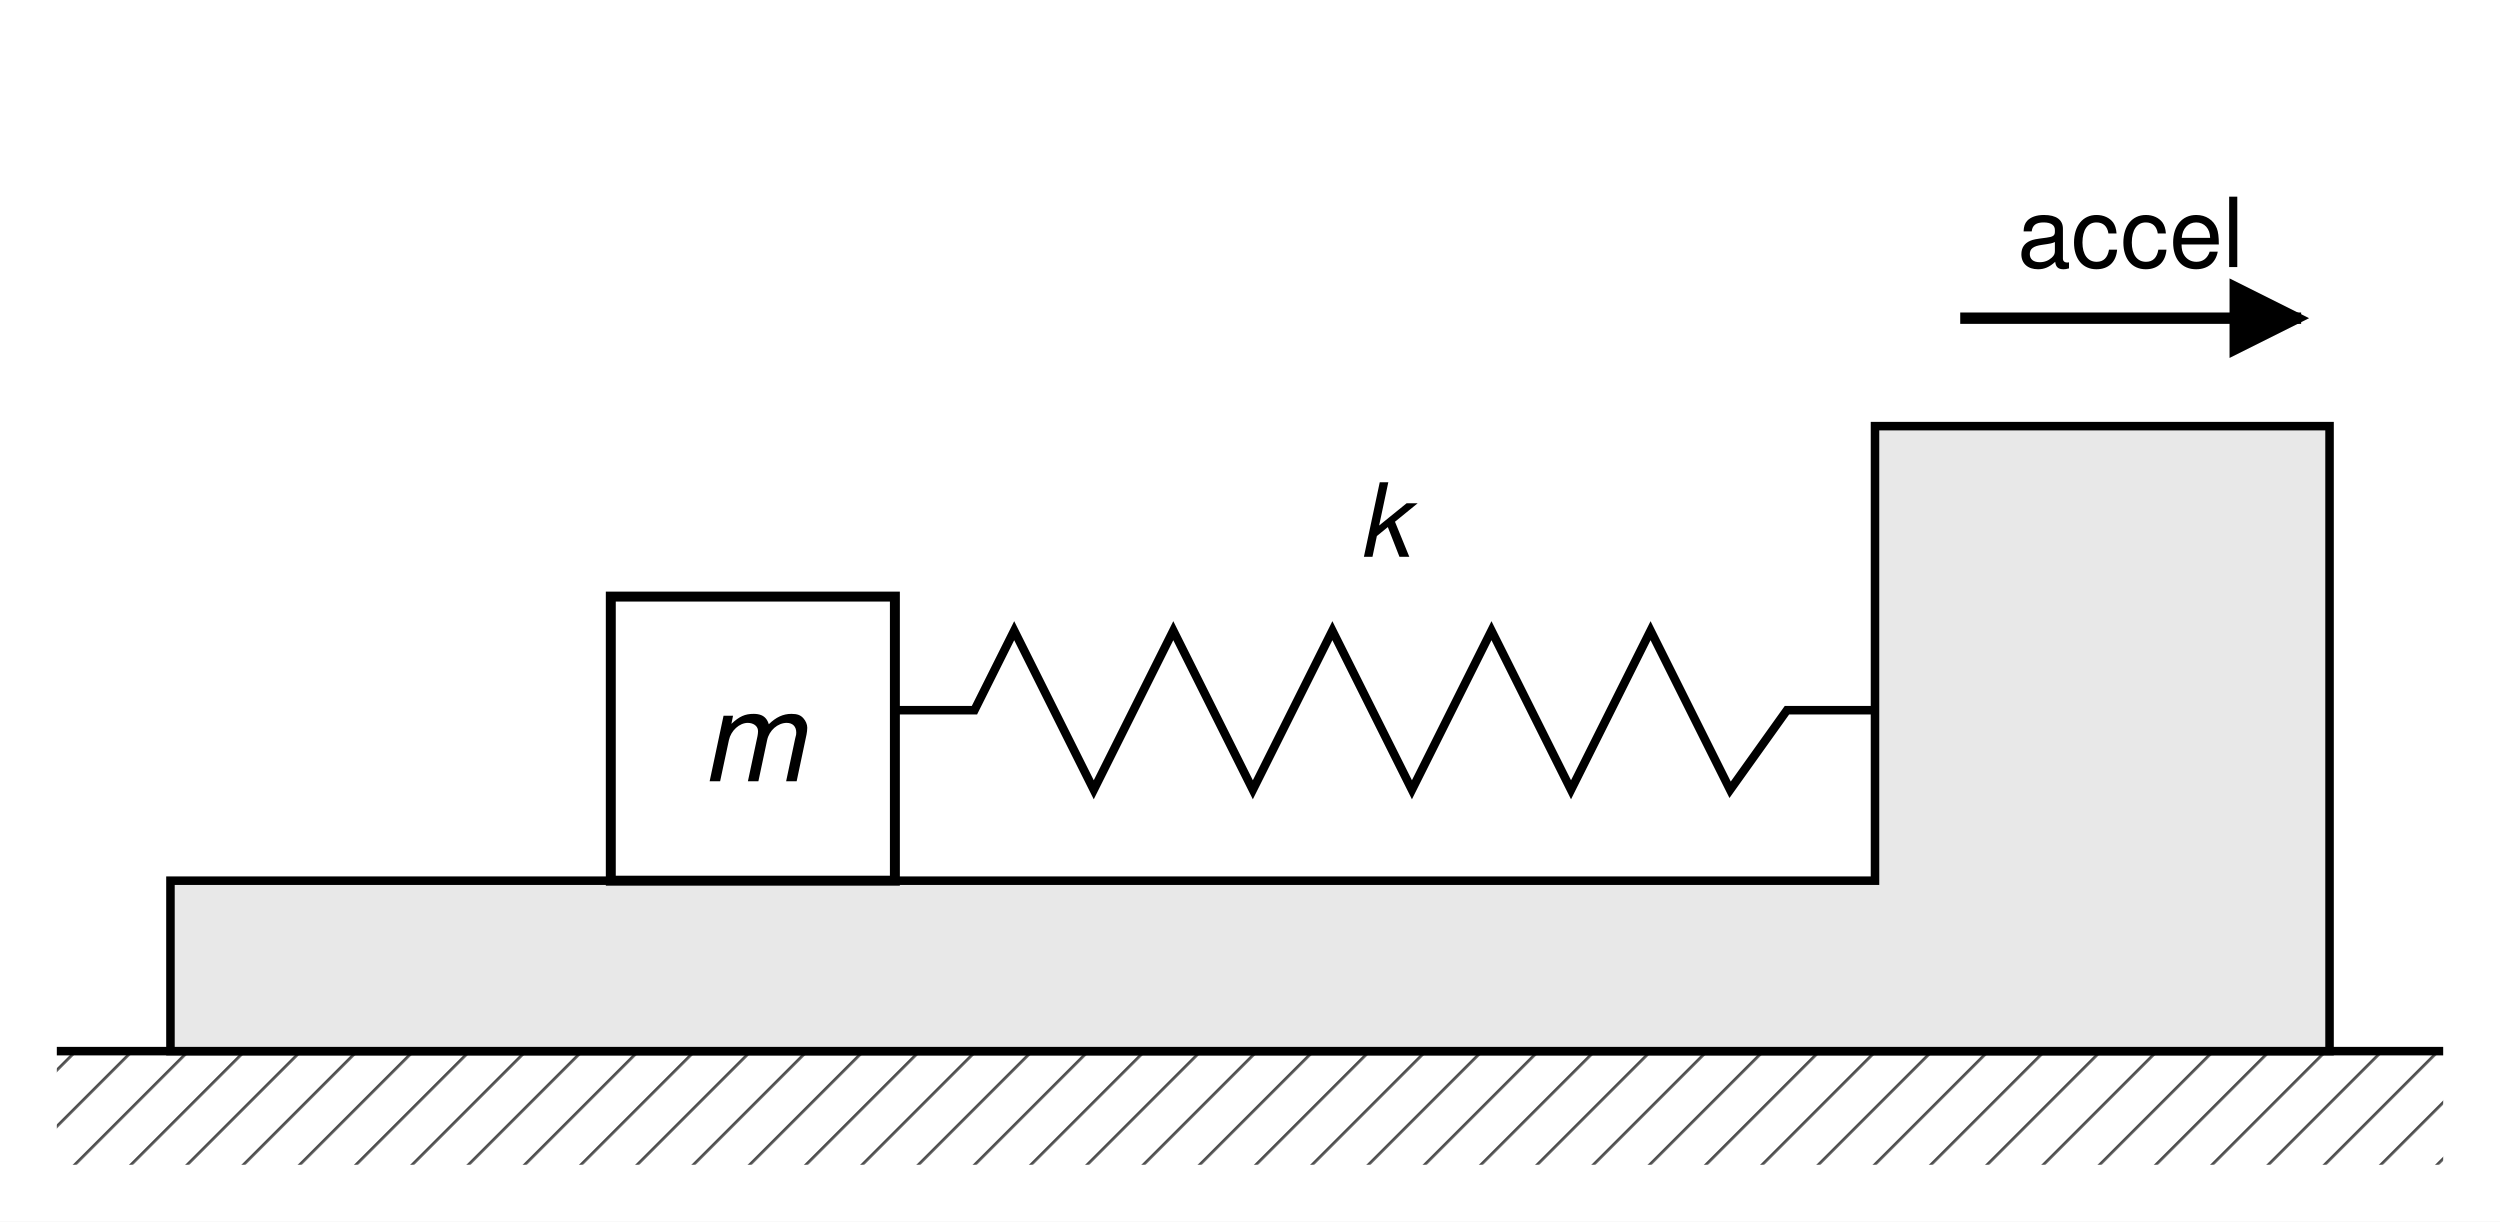
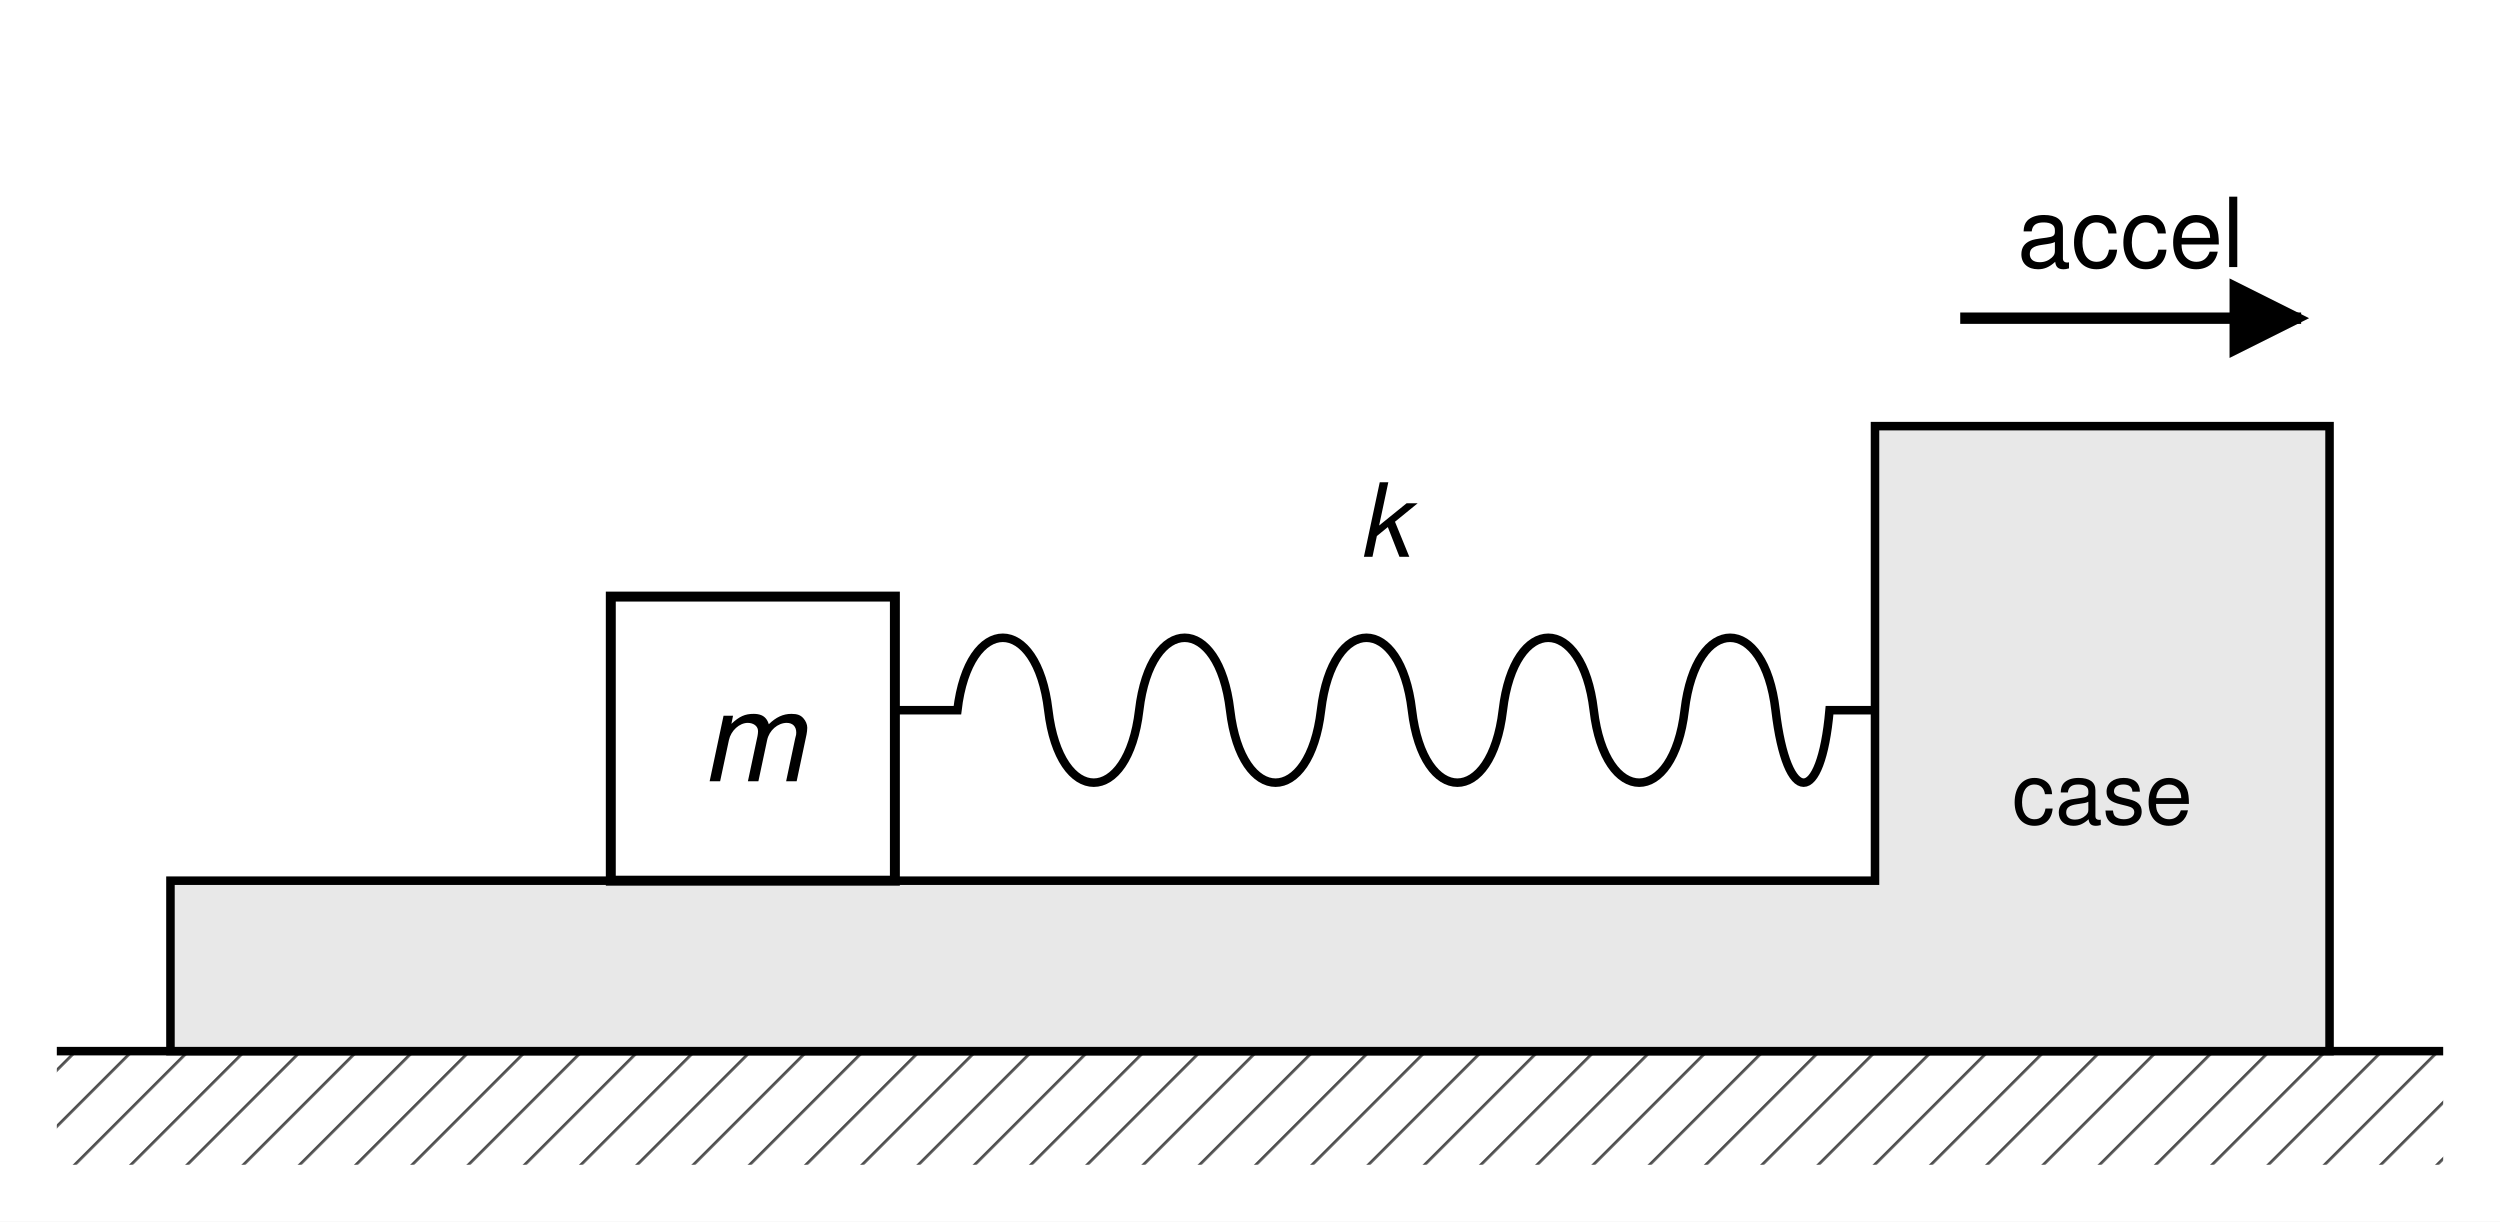
<svg xmlns="http://www.w3.org/2000/svg" viewBox="0 0 880 430" width="880" height="430" font-family="Helvetica, Arial, sans-serif">
  <defs>
    <pattern id="hatchR" width="14" height="14" patternUnits="userSpaceOnUse" patternTransform="rotate(45)">
      <rect width="14" height="14" fill="#ffffff" />
      <line x1="0" y1="0" x2="0" y2="14" stroke="#555555" stroke-width="2" />
    </pattern>
    <marker id="arrR" viewBox="0 0 10 10" refX="9" refY="5" markerWidth="7" markerHeight="7" orient="auto-start-reverse">
      <path d="M 0 0 L 10 5 L 0 10 z" fill="#000000" />
    </marker>
  </defs>
  <rect width="100%" height="100%" fill="#ffffff" />
  <rect x="20" y="370" width="840" height="40" fill="url(#hatchR)" stroke="none" />
  <line x1="20" y1="370" x2="860" y2="370" stroke="#000000" stroke-width="3" />
  <path d="M 60 370 L 60 310 L 660 310 L 660 150 L 820 150 L 820 370 Z" fill="#e8e8e8" stroke="#000000" stroke-width="3" />
+   <text x="740" y="290" font-size="30" text-anchor="middle">case</text>
  <line x1="690" y1="112" x2="810" y2="112" stroke="#000000" stroke-width="4" marker-end="url(#arrR)" />
  <text x="750" y="94" font-size="34" text-anchor="middle">accel</text>
  <rect x="215" y="210" width="100" height="100" fill="#ffffff" stroke="#000000" stroke-width="3.5" />
  <text x="265" y="275" font-size="44" font-style="italic" text-anchor="middle">m</text>
-   <path d="M 315 250 L 343 250 L 357 222 L 385 278 L 413 222 L 441 278 L 469 222 L 497 278 L 525 222 L 553 278 L 581 222 L 609 278 L 629 250 L 660 250" fill="none" stroke="#000000" stroke-width="3" />
+   <path d="M 315 250 L 337 250            C 341 216, 365 216, 369 250 C 373 284, 397 284, 401 250            C 405 216, 429 216, 433 250 C 437 284, 461 284, 465 250            C 469 216, 493 216, 497 250 C 501 284, 525 284, 529 250            C 533 216, 557 216, 561 250 C 565 284, 589 284, 593 250            C 597 216, 621 216, 625 250 C 629 284, 641 284, 644 250            L 660 250" fill="none" stroke="#000000" stroke-width="3" />
  <text x="487" y="196" font-size="36" font-style="italic" text-anchor="middle">k</text>
</svg>
